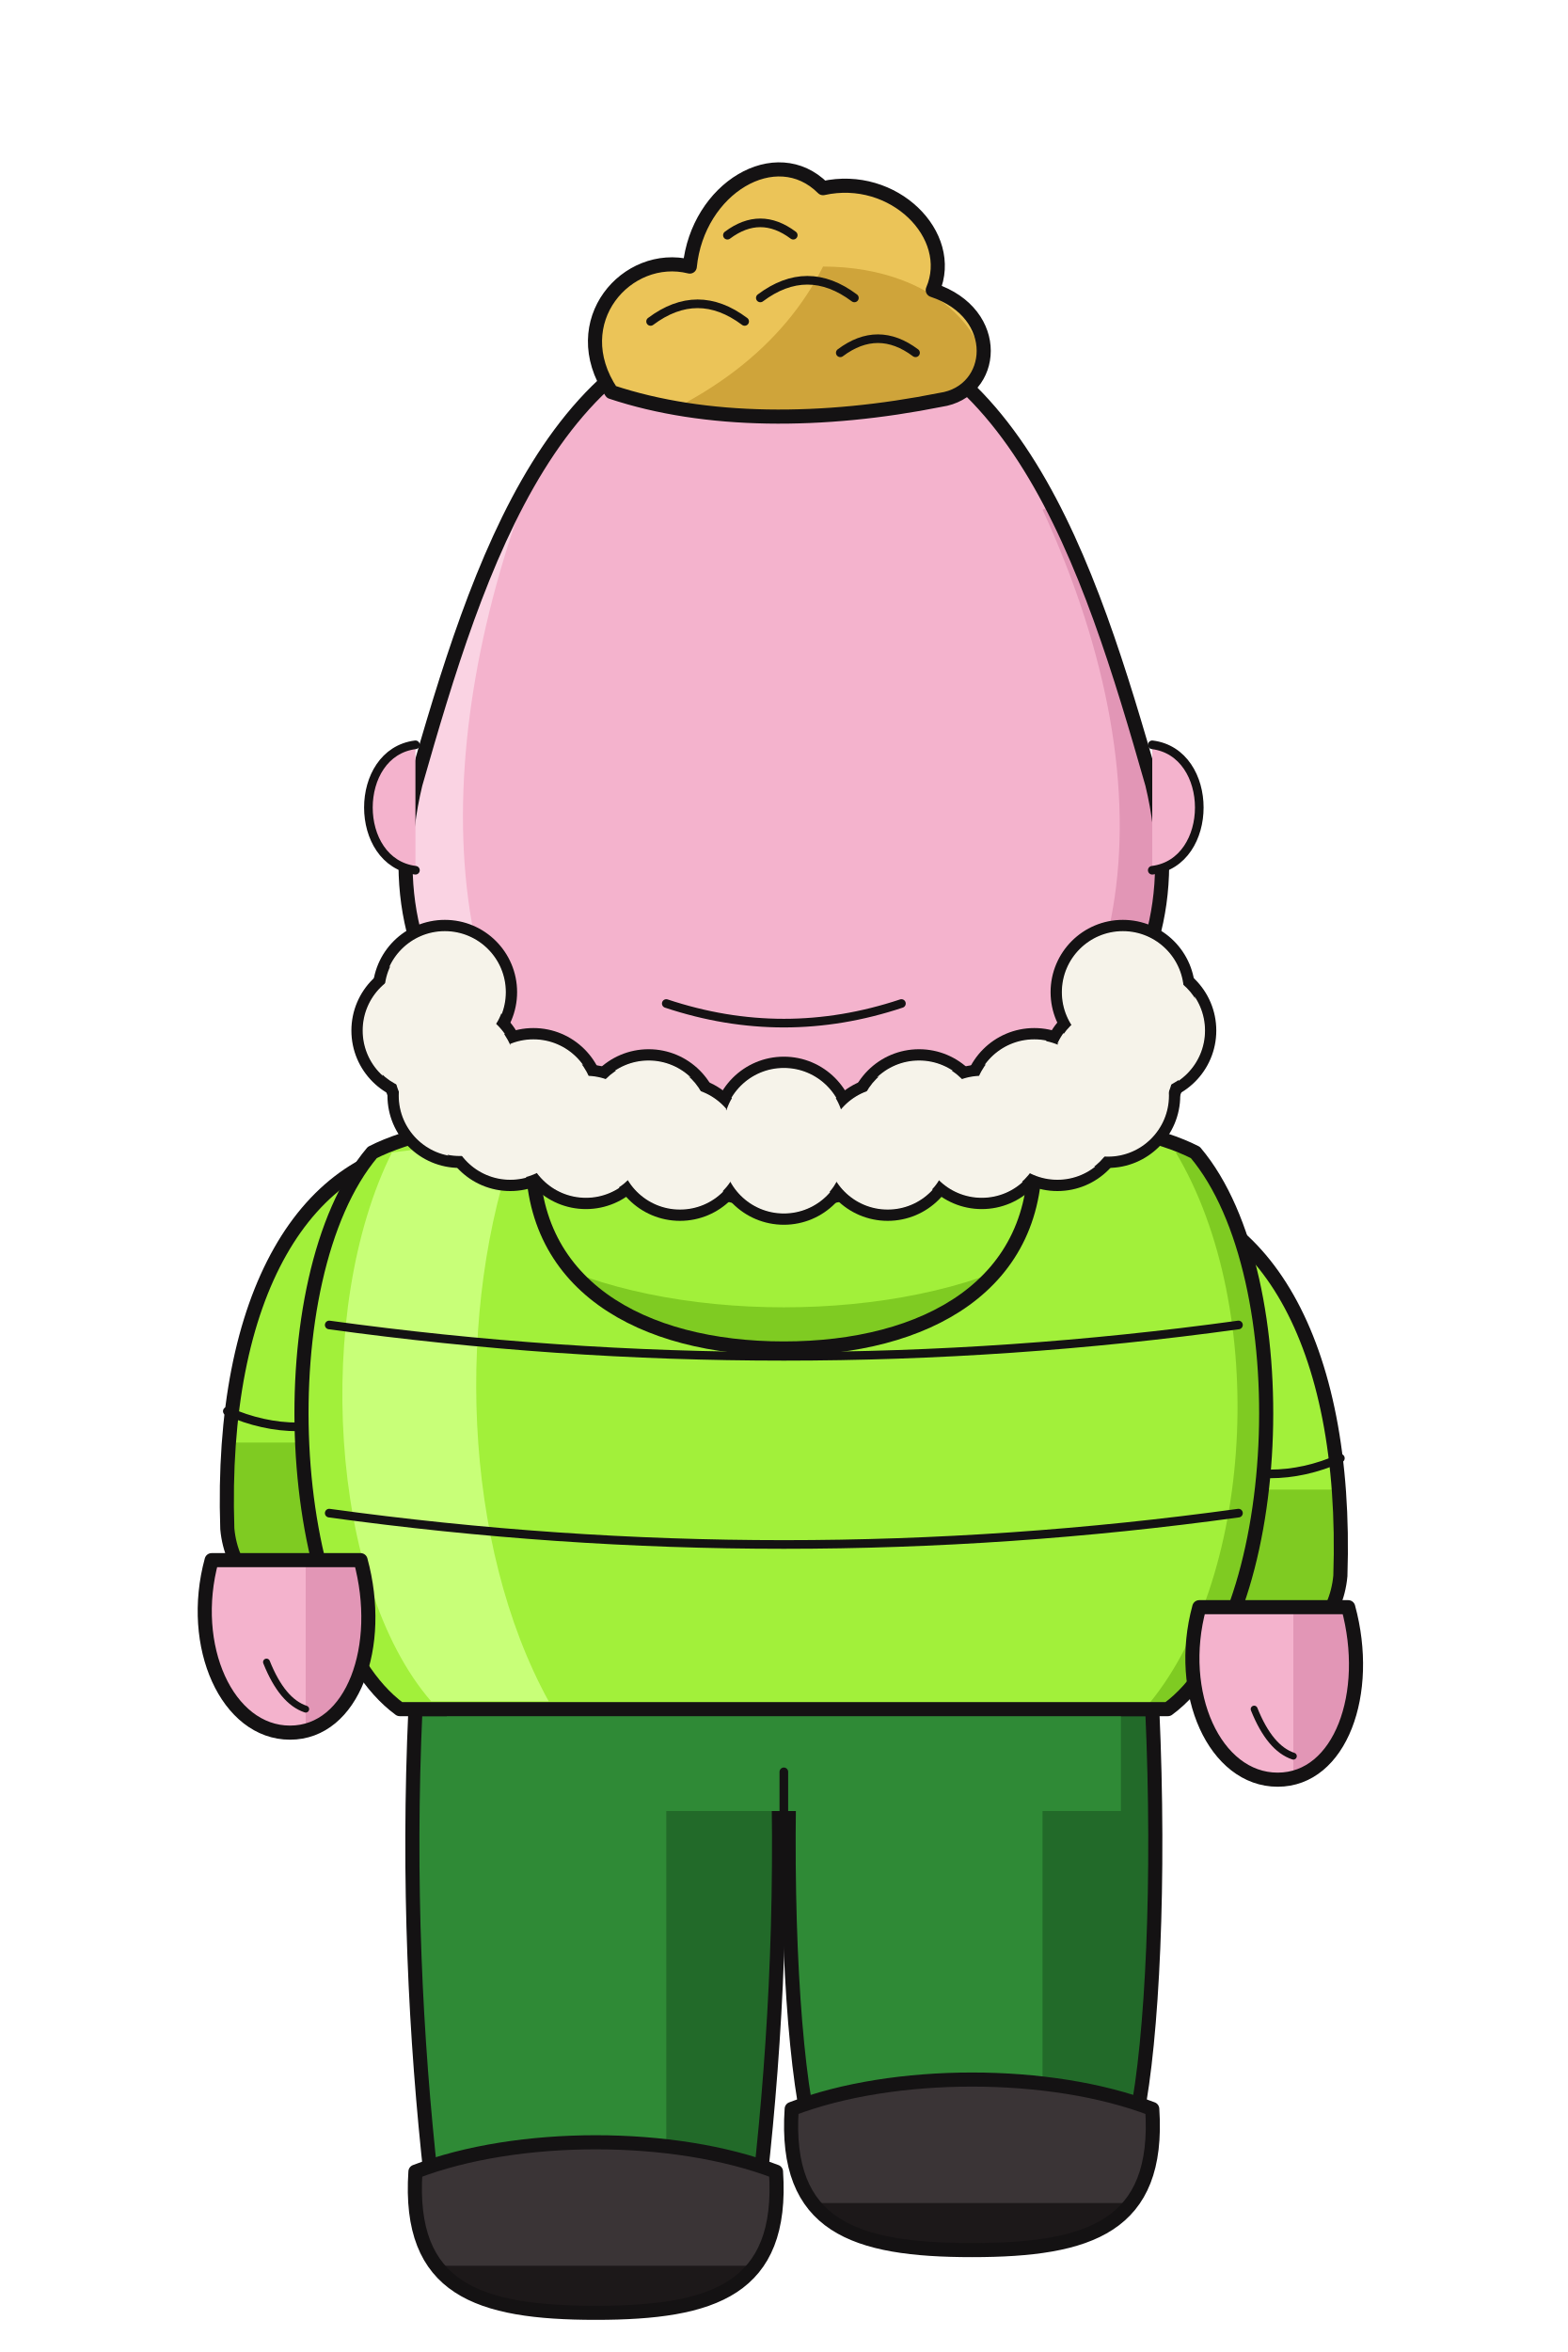
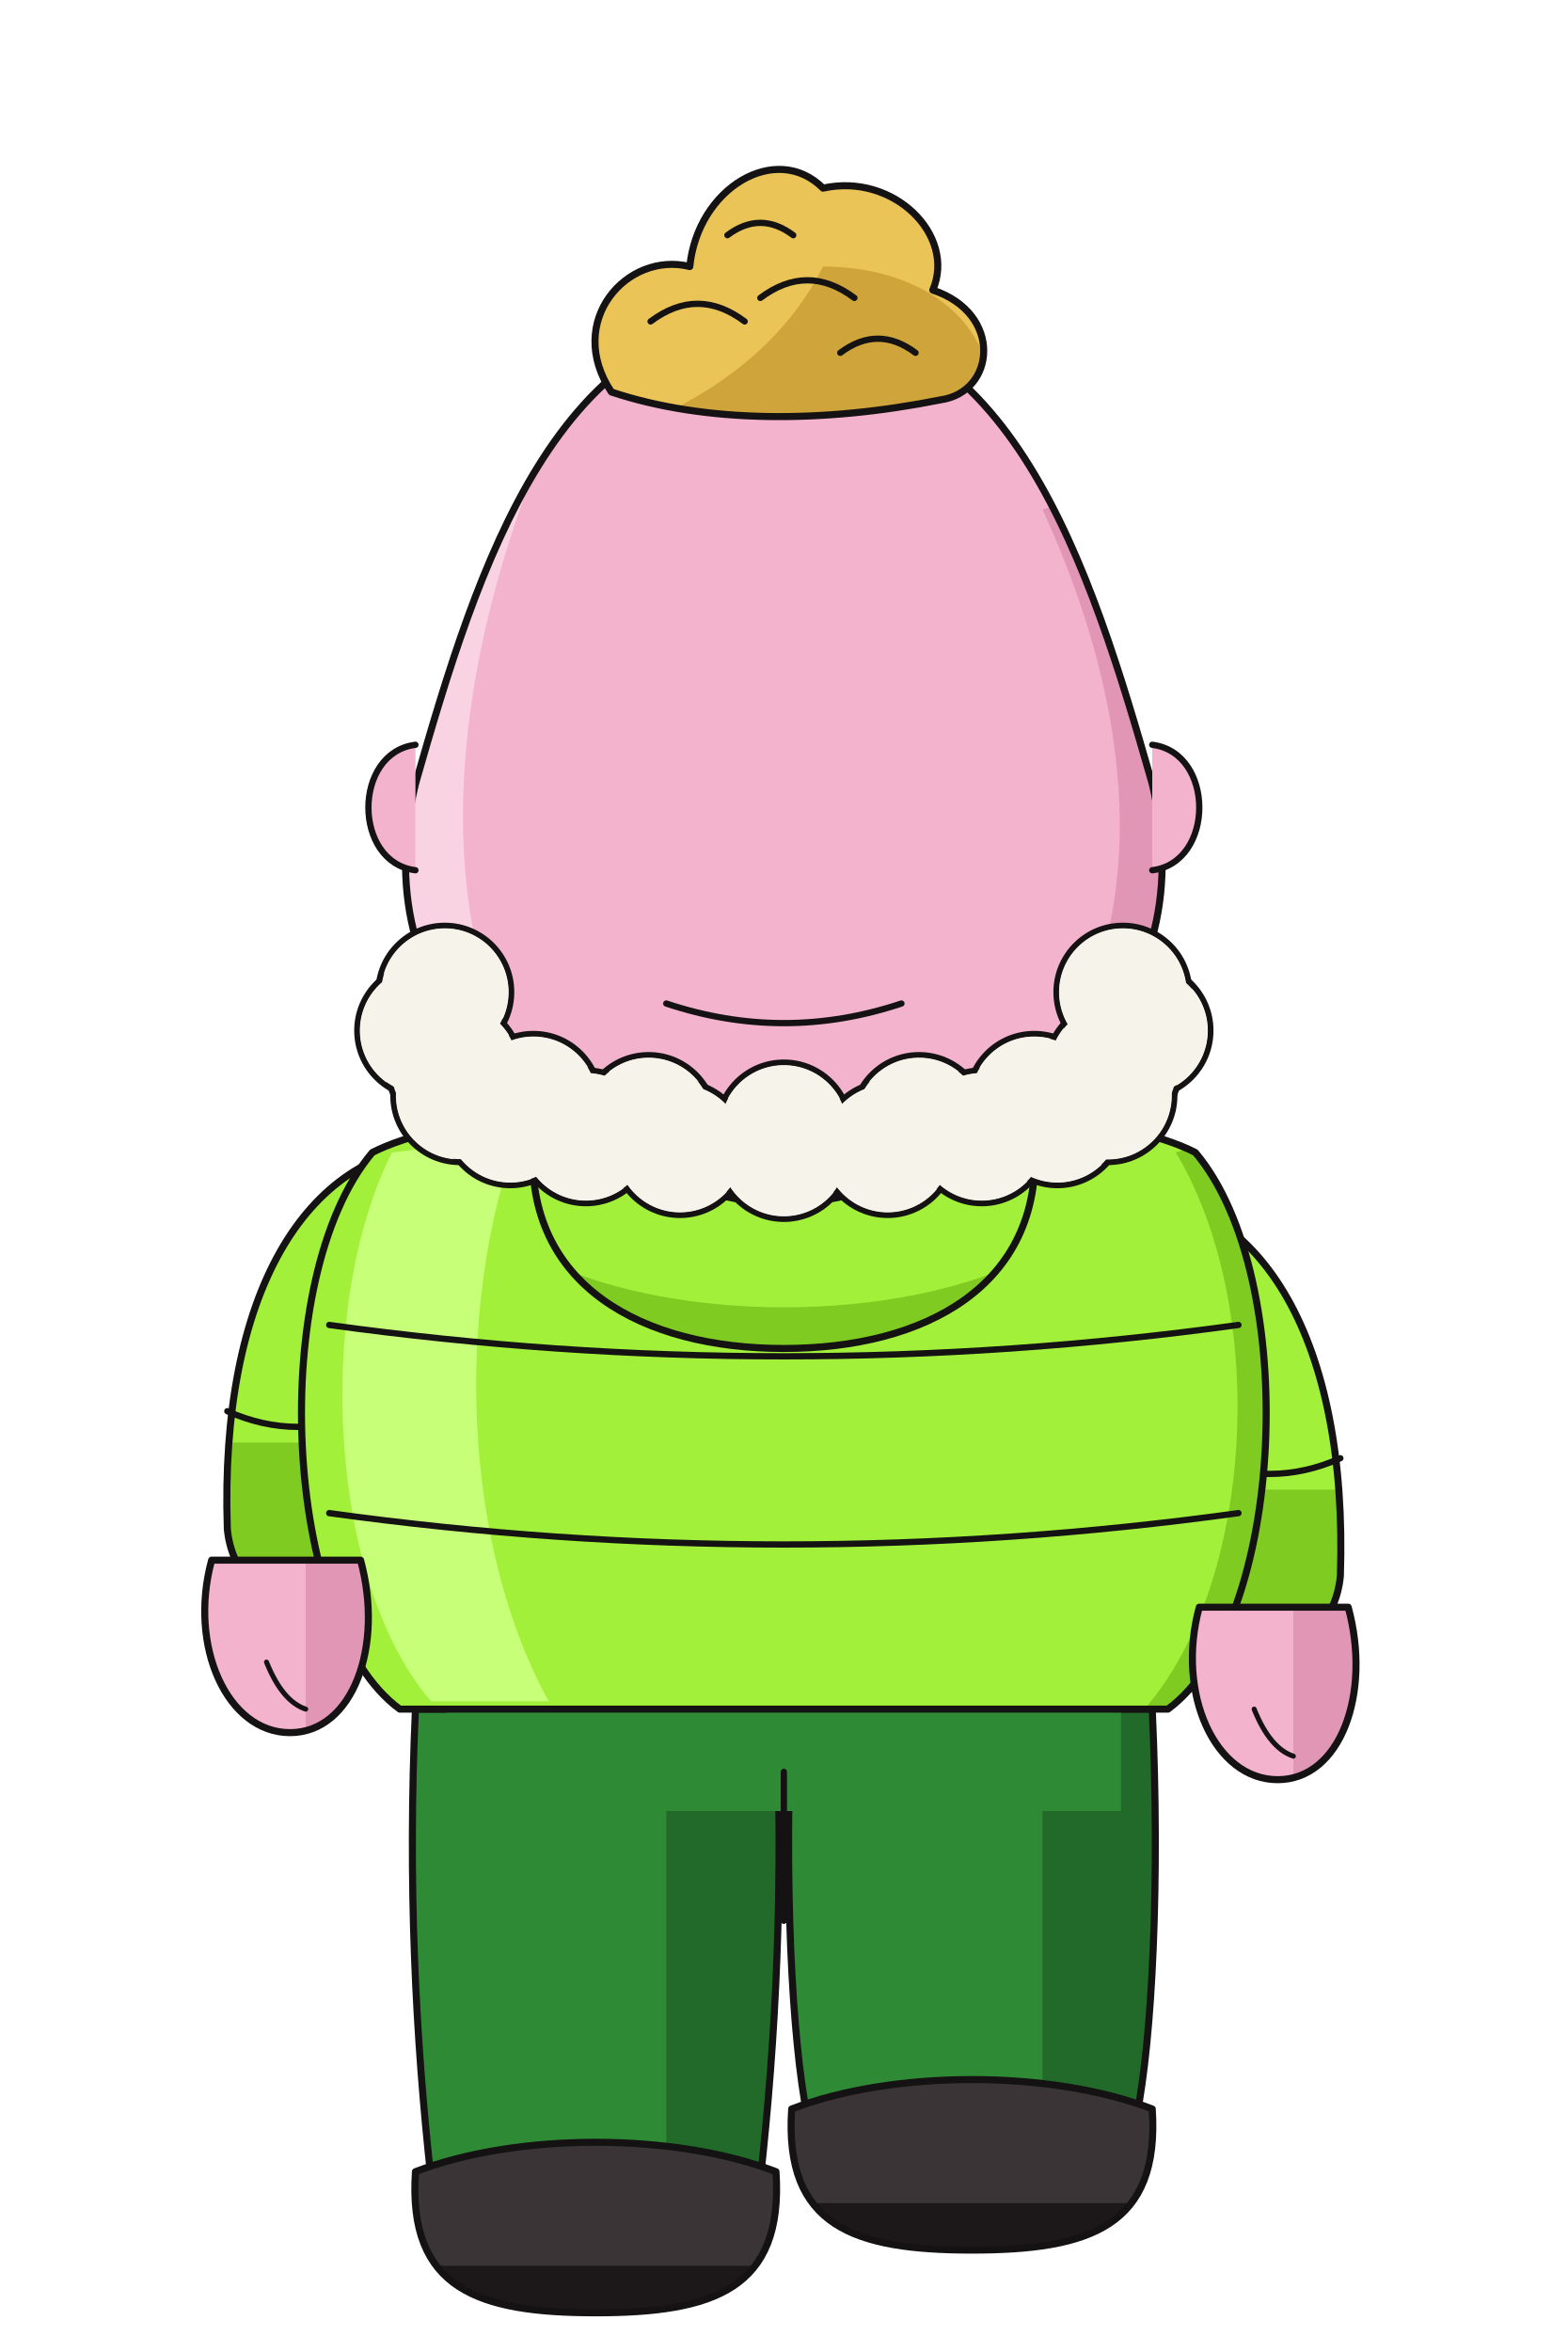
<svg xmlns="http://www.w3.org/2000/svg" width="800" height="1200" viewBox="0 0 400 600">
  <defs>
    <clipPath id="c1">
      <path d="M106,436 L198,436 C200,480 198,520 194,556.0 L110,556.0 C106,520 104,480 106,436 Z" />
    </clipPath>
    <clipPath id="c2">
      <path d="M106,554.0 C104,584.0 122,590.0 152,590.0 C182,590.0 200,584.0 198,554.0 C172,544.0 132,544.0 106,554.0 Z" />
    </clipPath>
    <clipPath id="c3">
      <path d="M202,436 L294,436 C296,480 294,520 290,540.0 L206,540.0 C202,520 200,480 202,436 Z" />
    </clipPath>
    <clipPath id="c4">
      <path d="M202,538.0 C200,568.0 218,574.0 248,574.0 C278,574.0 296,568.0 294,538.0 C268,528.0 228,528.0 202,538.0 Z" />
    </clipPath>
    <clipPath id="c5">
      <path d="M112,304 C78,306 56,342 58,402 C60,424 88,430 96,414 C100,376 106,342 118,318 Z" />
    </clipPath>
    <clipPath id="c6">
      <path d="M 288.0,304.0 C 322.0,306.0 344.0,342.0 342.0,402.0 C 340.0,424.0 312.0,430.0 304.0,414.0 C 300.0,376.0 294.0,342.0 282.0,318.0 Z" />
    </clipPath>
    <clipPath id="c7">
      <path d="M95,300 C68,332 72,420 102,442 L298,442 C328,420 332,332 305,300 C270,282 130,282 95,300 Z" />
    </clipPath>
    <clipPath id="c8">
      <path d="M136,298 C134,268 266,268 264,298 C266,334 236,350 200,350 C164,350 134,334 136,298 Z" />
    </clipPath>
    <clipPath id="c9">
      <path d="M200,86 C258,86 278,150 294,206 C308,264 262,302 200,302 C138,302 92,264 106,206 C122,150 142,86 200,86 Z" />
    </clipPath>
    <clipPath id="c10">
      <path d="M156.0,106 C144.0,88 160.0,70 176.0,74 C178.0,54 198.0,42 210.0,54 C228.0,50 244.0,66 238.0,80 C256.0,86 254.0,106 240.0,108 C210.0,114 180.0,114 156.0,106 Z" />
    </clipPath>
    <clipPath id="c11">
      <path d="M54,404.0 C48,426.0 58,448.0 74,448.0 C90,448.0 98,426.0 92,404.0 Z" />
    </clipPath>
    <clipPath id="c12">
      <path d="M306,416.0 C300,438.0 310,460.0 326,460.0 C342,460.0 350,438.0 344,416.0 Z" />
    </clipPath>
  </defs>
  <path d="M106,436 L198,436 C200,480 198,520 194,556.0 L110,556.0 C106,520 104,480 106,436 Z" fill="#2F8A36" />
  <g clip-path="url(#c1)">
    <path d="M170,430 L212,430 L212,566.0 L170,566.0 Z" fill="#226A29" />
  </g>
-   <path d="M106,436 L198,436 C200,480 198,520 194,556.0 L110,556.0 C106,520 104,480 106,436 Z" fill="none" stroke="#141213" stroke-width="3.6" stroke-linejoin="round" stroke-linecap="round" />
+   <path d="M106,436 L198,436 C200,480 198,520 194,556.0 L110,556.0 C106,520 104,480 106,436 Z" fill="none" stroke="#141213" stroke-width="1.8" stroke-linejoin="round" stroke-linecap="round" />
  <path d="M106,554.0 C104,584.0 122,590.0 152,590.0 C182,590.0 200,584.0 198,554.0 C172,544.0 132,544.0 106,554.0 Z" fill="#3A3436" />
  <g clip-path="url(#c2)">
    <path d="M92,578.0 L212,578.0 L212,598.0 L92,598.0 Z" fill="#1C1819" />
  </g>
-   <path d="M106,554.0 C104,584.0 122,590.0 152,590.0 C182,590.0 200,584.0 198,554.0 C172,544.0 132,544.0 106,554.0 Z" fill="none" stroke="#141213" stroke-width="3.6" stroke-linejoin="round" stroke-linecap="round" />
+   <path d="M106,554.0 C104,584.0 122,590.0 152,590.0 C182,590.0 200,584.0 198,554.0 C172,544.0 132,544.0 106,554.0 Z" fill="none" stroke="#141213" stroke-width="1.8" stroke-linejoin="round" stroke-linecap="round" />
  <path d="M202,436 L294,436 C296,480 294,520 290,540.0 L206,540.0 C202,520 200,480 202,436 Z" fill="#2F8A36" />
  <g clip-path="url(#c3)">
    <path d="M266,430 L308,430 L308,550.0 L266,550.0 Z" fill="#226A29" />
  </g>
-   <path d="M202,436 L294,436 C296,480 294,520 290,540.0 L206,540.0 C202,520 200,480 202,436 Z" fill="none" stroke="#141213" stroke-width="3.6" stroke-linejoin="round" stroke-linecap="round" />
+   <path d="M202,436 L294,436 C296,480 294,520 290,540.0 L206,540.0 C202,520 200,480 202,436 Z" fill="none" stroke="#141213" stroke-width="1.8" stroke-linejoin="round" stroke-linecap="round" />
  <path d="M202,538.0 C200,568.0 218,574.0 248,574.0 C278,574.0 296,568.0 294,538.0 C268,528.0 228,528.0 202,538.0 Z" fill="#3A3436" />
  <g clip-path="url(#c4)">
    <path d="M188,562.0 L308,562.0 L308,582.0 L188,582.0 Z" fill="#1C1819" />
  </g>
-   <path d="M202,538.0 C200,568.0 218,574.0 248,574.0 C278,574.0 296,568.0 294,538.0 C268,528.0 228,528.0 202,538.0 Z" fill="none" stroke="#141213" stroke-width="3.6" stroke-linejoin="round" stroke-linecap="round" />
+   <path d="M202,538.0 C200,568.0 218,574.0 248,574.0 C278,574.0 296,568.0 294,538.0 C268,528.0 228,528.0 202,538.0 Z" fill="none" stroke="#141213" stroke-width="1.8" stroke-linejoin="round" stroke-linecap="round" />
  <path d="M114,436 L286,436 L286,462 L114,462 Z" fill="#2F8A36" />
-   <path d="M200,452 L200,490" fill="none" stroke="#141213" stroke-width="2.2" stroke-linejoin="round" stroke-linecap="round" />
+   <path d="M200,452 L200,490" fill="none" stroke="#141213" stroke-width="1.6" stroke-linejoin="round" stroke-linecap="round" />
  <g transform="translate(0,-6.0)">
    <g transform="translate(0,-6.0)">
      <path d="M112,304 C78,306 56,342 58,402 C60,424 88,430 96,414 C100,376 106,342 118,318 Z" fill="#A2F03A" />
      <g clip-path="url(#c5)">
        <path d="M0,380 L400,380 L400,440 L0,440 Z" fill="#7FCB22" />
      </g>
-       <path d="M112,304 C78,306 56,342 58,402 C60,424 88,430 96,414 C100,376 106,342 118,318 Z" fill="none" stroke="#141213" stroke-width="3.6" stroke-linejoin="round" stroke-linecap="round" />
-       <path d="M58,372 Q76,380 94,372" fill="none" stroke="#141213" stroke-width="2.2" stroke-linejoin="round" stroke-linecap="round" />
+       <path d="M112,304 C78,306 56,342 58,402 C60,424 88,430 96,414 C100,376 106,342 118,318 Z" fill="none" stroke="#141213" stroke-width="1.8" stroke-linejoin="round" stroke-linecap="round" />
+       <path d="M58,372 Q76,380 94,372" fill="none" stroke="#141213" stroke-width="1.6" stroke-linejoin="round" stroke-linecap="round" />
    </g>
    <g transform="translate(0,6.0)">
      <path d="M 288.0,304.0 C 322.0,306.0 344.0,342.0 342.0,402.0 C 340.0,424.0 312.0,430.0 304.0,414.0 C 300.0,376.0 294.0,342.0 282.0,318.0 Z" fill="#A2F03A" />
      <g clip-path="url(#c6)">
        <path d="M0,380 L400,380 L400,440 L0,440 Z" fill="#7FCB22" />
      </g>
-       <path d="M 288.0,304.0 C 322.0,306.0 344.0,342.0 342.0,402.0 C 340.0,424.0 312.0,430.0 304.0,414.0 C 300.0,376.0 294.0,342.0 282.0,318.0 Z" fill="none" stroke="#141213" stroke-width="3.6" stroke-linejoin="round" stroke-linecap="round" />
-       <path d="M306,372 Q324,380 342,372" fill="none" stroke="#141213" stroke-width="2.2" stroke-linejoin="round" stroke-linecap="round" />
+       <path d="M 288.0,304.0 C 322.0,306.0 344.0,342.0 342.0,402.0 C 340.0,424.0 312.0,430.0 304.0,414.0 C 300.0,376.0 294.0,342.0 282.0,318.0 Z" fill="none" stroke="#141213" stroke-width="1.8" stroke-linejoin="round" stroke-linecap="round" />
+       <path d="M306,372 Q324,380 342,372" fill="none" stroke="#141213" stroke-width="1.6" stroke-linejoin="round" stroke-linecap="round" />
    </g>
    <path d="M95,300 C68,332 72,420 102,442 L298,442 C328,420 332,332 305,300 C270,282 130,282 95,300 Z" fill="#A2F03A" />
    <g clip-path="url(#c7)">
      <path d="M300,300 C324,340 320,410 292,442 L330,442 L330,290 Z" fill="#7FCB22" />
    </g>
    <g clip-path="url(#c7)">
      <path d="M100,300 C80,340 84,410 110,440 L140,440 C118,400 116,340 132,296 Z" fill="#C8FF78" />
    </g>
-     <path d="M95,300 C68,332 72,420 102,442 L298,442 C328,420 332,332 305,300 C270,282 130,282 95,300 Z" fill="none" stroke="#141213" stroke-width="3.6" stroke-linejoin="round" stroke-linecap="round" />
-     <path d="M84,344 Q200,360 316,344" fill="none" stroke="#141213" stroke-width="2.2" stroke-linejoin="round" stroke-linecap="round" />
-     <path d="M84,392 Q200,408 316,392" fill="none" stroke="#141213" stroke-width="2.2" stroke-linejoin="round" stroke-linecap="round" />
+     <path d="M95,300 C68,332 72,420 102,442 L298,442 C328,420 332,332 305,300 C270,282 130,282 95,300 Z" fill="none" stroke="#141213" stroke-width="1.8" stroke-linejoin="round" stroke-linecap="round" />
+     <path d="M84,344 Q200,360 316,344" fill="none" stroke="#141213" stroke-width="1.6" stroke-linejoin="round" stroke-linecap="round" />
+     <path d="M84,392 Q200,408 316,392" fill="none" stroke="#141213" stroke-width="1.6" stroke-linejoin="round" stroke-linecap="round" />
    <path d="M136,298 C134,268 266,268 264,298 C266,334 236,350 200,350 C164,350 134,334 136,298 Z" fill="#A2F03A" />
    <g clip-path="url(#c8)">
      <path d="M136,326 C170,344 230,344 264,326 L264,360 L136,360 Z" fill="#7FCB22" />
    </g>
-     <path d="M136,298 C134,268 266,268 264,298 C266,334 236,350 200,350 C164,350 134,334 136,298 Z" fill="none" stroke="#141213" stroke-width="3.6" stroke-linejoin="round" stroke-linecap="round" />
-     <path d="M158,300 Q200,326 242,300" fill="none" stroke="#141213" stroke-width="2.2" stroke-linejoin="round" stroke-linecap="round" />
+     <path d="M136,298 C134,268 266,268 264,298 C266,334 236,350 200,350 C164,350 134,334 136,298 Z" fill="none" stroke="#141213" stroke-width="1.8" stroke-linejoin="round" stroke-linecap="round" />
+     <path d="M158,300 Q200,326 242,300" fill="none" stroke="#141213" stroke-width="1.6" stroke-linejoin="round" stroke-linecap="round" />
    <path d="M200,86 C258,86 278,150 294,206 C308,264 262,302 200,302 C138,302 92,264 106,206 C122,150 142,86 200,86 Z" fill="#F4B3CD" />
    <g clip-path="url(#c9)">
      <path d="M266,136 C300,210 290,276 236,306 L312,306 L312,120 Z" fill="#E296B6" />
    </g>
    <g clip-path="url(#c9)">
      <path d="M146,104 C114,170 104,250 146,296 L96,306 L90,96 Z" fill="#FAD3E3" />
    </g>
-     <path d="M200,86 C258,86 278,150 294,206 C308,264 262,302 200,302 C138,302 92,264 106,206 C122,150 142,86 200,86 Z" fill="none" stroke="#141213" stroke-width="3.6" stroke-linejoin="round" stroke-linecap="round" />
-     <path d="M170,262 Q200,272 230,262" fill="none" stroke="#141213" stroke-width="2.2" stroke-linejoin="round" stroke-linecap="round" />
-     <path d="M106,196 C90,198 90,226 106,228" fill="#F4B3CD" stroke="#141213" stroke-width="2.2" stroke-linejoin="round" stroke-linecap="round" />
-     <path d="M294,196 C310,198 310,226 294,228" fill="#F4B3CD" stroke="#141213" stroke-width="2.2" stroke-linejoin="round" stroke-linecap="round" />
-     <ellipse cx="113.5" cy="259.1" rx="17.0" ry="17.0" fill="#F6F3EA" stroke="#141213" stroke-width="2.88" />
-     <ellipse cx="108.1" cy="268.9" rx="17.0" ry="17.0" fill="#F6F3EA" stroke="#141213" stroke-width="2.88" />
-     <ellipse cx="116.0" cy="278.6" rx="17.0" ry="17.0" fill="#F6F3EA" stroke="#141213" stroke-width="2.88" />
-     <ellipse cx="136.1" cy="286.7" rx="17.0" ry="17.0" fill="#F6F3EA" stroke="#141213" stroke-width="2.88" />
-     <ellipse cx="165.5" cy="292.1" rx="17.0" ry="17.0" fill="#F6F3EA" stroke="#141213" stroke-width="2.88" />
-     <ellipse cx="200.0" cy="294.0" rx="17.0" ry="17.0" fill="#F6F3EA" stroke="#141213" stroke-width="2.88" />
-     <ellipse cx="234.5" cy="292.1" rx="17.0" ry="17.0" fill="#F6F3EA" stroke="#141213" stroke-width="2.88" />
-     <ellipse cx="263.9" cy="286.7" rx="17.0" ry="17.0" fill="#F6F3EA" stroke="#141213" stroke-width="2.88" />
-     <ellipse cx="284.0" cy="278.6" rx="17.0" ry="17.0" fill="#F6F3EA" stroke="#141213" stroke-width="2.88" />
-     <ellipse cx="291.9" cy="268.9" rx="17.0" ry="17.0" fill="#F6F3EA" stroke="#141213" stroke-width="2.88" />
-     <ellipse cx="286.5" cy="259.1" rx="17.0" ry="17.0" fill="#F6F3EA" stroke="#141213" stroke-width="2.88" />
-     <ellipse cx="117.3" cy="285.5" rx="17.0" ry="17.0" fill="#F6F3EA" stroke="#141213" stroke-width="2.88" />
-     <ellipse cx="130.2" cy="291.4" rx="17.0" ry="17.0" fill="#F6F3EA" stroke="#141213" stroke-width="2.88" />
-     <ellipse cx="149.5" cy="296.0" rx="17.0" ry="17.0" fill="#F6F3EA" stroke="#141213" stroke-width="2.88" />
-     <ellipse cx="173.5" cy="299.0" rx="17.0" ry="17.0" fill="#F6F3EA" stroke="#141213" stroke-width="2.88" />
-     <ellipse cx="200.0" cy="300.0" rx="17.0" ry="17.0" fill="#F6F3EA" stroke="#141213" stroke-width="2.88" />
-     <ellipse cx="226.5" cy="299.0" rx="17.0" ry="17.0" fill="#F6F3EA" stroke="#141213" stroke-width="2.88" />
-     <ellipse cx="250.5" cy="296.0" rx="17.0" ry="17.0" fill="#F6F3EA" stroke="#141213" stroke-width="2.88" />
-     <ellipse cx="269.8" cy="291.4" rx="17.0" ry="17.0" fill="#F6F3EA" stroke="#141213" stroke-width="2.88" />
-     <ellipse cx="282.7" cy="285.5" rx="17.0" ry="17.0" fill="#F6F3EA" stroke="#141213" stroke-width="2.88" />
-     <ellipse cx="113.5" cy="259.1" rx="15.4" ry="15.4" fill="#F6F3EA" />
-     <ellipse cx="108.1" cy="268.9" rx="15.4" ry="15.4" fill="#F6F3EA" />
-     <ellipse cx="116.0" cy="278.6" rx="15.4" ry="15.4" fill="#F6F3EA" />
-     <ellipse cx="136.1" cy="286.7" rx="15.4" ry="15.4" fill="#F6F3EA" />
-     <ellipse cx="165.5" cy="292.1" rx="15.4" ry="15.4" fill="#F6F3EA" />
-     <ellipse cx="200.0" cy="294.0" rx="15.4" ry="15.4" fill="#F6F3EA" />
-     <ellipse cx="234.5" cy="292.1" rx="15.4" ry="15.4" fill="#F6F3EA" />
-     <ellipse cx="263.9" cy="286.7" rx="15.4" ry="15.4" fill="#F6F3EA" />
-     <ellipse cx="284.0" cy="278.6" rx="15.4" ry="15.4" fill="#F6F3EA" />
-     <ellipse cx="291.9" cy="268.9" rx="15.4" ry="15.4" fill="#F6F3EA" />
-     <ellipse cx="286.5" cy="259.1" rx="15.4" ry="15.4" fill="#F6F3EA" />
-     <ellipse cx="117.3" cy="285.5" rx="15.4" ry="15.4" fill="#F6F3EA" />
-     <ellipse cx="130.2" cy="291.4" rx="15.4" ry="15.4" fill="#F6F3EA" />
-     <ellipse cx="149.5" cy="296.0" rx="15.4" ry="15.4" fill="#F6F3EA" />
-     <ellipse cx="173.5" cy="299.0" rx="15.4" ry="15.4" fill="#F6F3EA" />
-     <ellipse cx="200.0" cy="300.0" rx="15.4" ry="15.4" fill="#F6F3EA" />
-     <ellipse cx="226.5" cy="299.0" rx="15.4" ry="15.4" fill="#F6F3EA" />
-     <ellipse cx="250.5" cy="296.0" rx="15.4" ry="15.4" fill="#F6F3EA" />
-     <ellipse cx="269.8" cy="291.4" rx="15.4" ry="15.4" fill="#F6F3EA" />
-     <ellipse cx="282.7" cy="285.5" rx="15.4" ry="15.4" fill="#F6F3EA" />
+     <path d="M200,86 C258,86 278,150 294,206 C308,264 262,302 200,302 C138,302 92,264 106,206 C122,150 142,86 200,86 Z" fill="none" stroke="#141213" stroke-width="1.8" stroke-linejoin="round" stroke-linecap="round" />
+     <path d="M170,262 Q200,272 230,262" fill="none" stroke="#141213" stroke-width="1.6" stroke-linejoin="round" stroke-linecap="round" />
+     <path d="M106,196 C90,198 90,226 106,228" fill="#F4B3CD" stroke="#141213" stroke-width="1.6" stroke-linejoin="round" stroke-linecap="round" />
+     <path d="M294,196 C310,198 310,226 294,228" fill="#F4B3CD" stroke="#141213" stroke-width="1.6" stroke-linejoin="round" stroke-linecap="round" />
+     <ellipse cx="113.5" cy="259.1" rx="17.0" ry="17.0" fill="#F6F3EA" stroke="#141213" stroke-width="1.44" />
+     <ellipse cx="108.1" cy="268.9" rx="17.0" ry="17.0" fill="#F6F3EA" stroke="#141213" stroke-width="1.44" />
+     <ellipse cx="116.0" cy="278.6" rx="17.0" ry="17.0" fill="#F6F3EA" stroke="#141213" stroke-width="1.44" />
+     <ellipse cx="136.1" cy="286.7" rx="17.0" ry="17.0" fill="#F6F3EA" stroke="#141213" stroke-width="1.44" />
+     <ellipse cx="165.5" cy="292.1" rx="17.0" ry="17.0" fill="#F6F3EA" stroke="#141213" stroke-width="1.44" />
+     <ellipse cx="200.0" cy="294.0" rx="17.0" ry="17.0" fill="#F6F3EA" stroke="#141213" stroke-width="1.44" />
+     <ellipse cx="234.5" cy="292.1" rx="17.0" ry="17.0" fill="#F6F3EA" stroke="#141213" stroke-width="1.44" />
+     <ellipse cx="263.9" cy="286.7" rx="17.0" ry="17.0" fill="#F6F3EA" stroke="#141213" stroke-width="1.44" />
+     <ellipse cx="284.0" cy="278.6" rx="17.0" ry="17.0" fill="#F6F3EA" stroke="#141213" stroke-width="1.44" />
+     <ellipse cx="291.9" cy="268.9" rx="17.0" ry="17.0" fill="#F6F3EA" stroke="#141213" stroke-width="1.44" />
+     <ellipse cx="286.5" cy="259.1" rx="17.0" ry="17.0" fill="#F6F3EA" stroke="#141213" stroke-width="1.44" />
+     <ellipse cx="117.3" cy="285.5" rx="17.0" ry="17.0" fill="#F6F3EA" stroke="#141213" stroke-width="1.44" />
+     <ellipse cx="130.2" cy="291.4" rx="17.0" ry="17.0" fill="#F6F3EA" stroke="#141213" stroke-width="1.44" />
+     <ellipse cx="149.5" cy="296.0" rx="17.0" ry="17.0" fill="#F6F3EA" stroke="#141213" stroke-width="1.44" />
+     <ellipse cx="173.5" cy="299.0" rx="17.0" ry="17.0" fill="#F6F3EA" stroke="#141213" stroke-width="1.44" />
+     <ellipse cx="200.0" cy="300.0" rx="17.0" ry="17.0" fill="#F6F3EA" stroke="#141213" stroke-width="1.44" />
+     <ellipse cx="226.5" cy="299.0" rx="17.0" ry="17.0" fill="#F6F3EA" stroke="#141213" stroke-width="1.44" />
+     <ellipse cx="250.5" cy="296.0" rx="17.0" ry="17.0" fill="#F6F3EA" stroke="#141213" stroke-width="1.44" />
+     <ellipse cx="269.8" cy="291.4" rx="17.0" ry="17.0" fill="#F6F3EA" stroke="#141213" stroke-width="1.44" />
+     <ellipse cx="282.7" cy="285.5" rx="17.0" ry="17.0" fill="#F6F3EA" stroke="#141213" stroke-width="1.44" />
+     <ellipse cx="113.5" cy="259.1" rx="16.2" ry="16.2" fill="#F6F3EA" />
+     <ellipse cx="108.1" cy="268.9" rx="16.2" ry="16.2" fill="#F6F3EA" />
+     <ellipse cx="116.0" cy="278.6" rx="16.2" ry="16.2" fill="#F6F3EA" />
+     <ellipse cx="136.1" cy="286.7" rx="16.2" ry="16.2" fill="#F6F3EA" />
+     <ellipse cx="165.5" cy="292.1" rx="16.2" ry="16.2" fill="#F6F3EA" />
+     <ellipse cx="200.0" cy="294.0" rx="16.2" ry="16.2" fill="#F6F3EA" />
+     <ellipse cx="234.5" cy="292.1" rx="16.2" ry="16.2" fill="#F6F3EA" />
+     <ellipse cx="263.9" cy="286.7" rx="16.2" ry="16.2" fill="#F6F3EA" />
+     <ellipse cx="284.0" cy="278.6" rx="16.2" ry="16.2" fill="#F6F3EA" />
+     <ellipse cx="291.9" cy="268.9" rx="16.2" ry="16.2" fill="#F6F3EA" />
+     <ellipse cx="286.5" cy="259.1" rx="16.2" ry="16.2" fill="#F6F3EA" />
+     <ellipse cx="117.3" cy="285.5" rx="16.2" ry="16.2" fill="#F6F3EA" />
+     <ellipse cx="130.2" cy="291.4" rx="16.2" ry="16.2" fill="#F6F3EA" />
+     <ellipse cx="149.5" cy="296.0" rx="16.2" ry="16.2" fill="#F6F3EA" />
+     <ellipse cx="173.5" cy="299.0" rx="16.2" ry="16.2" fill="#F6F3EA" />
+     <ellipse cx="200.0" cy="300.0" rx="16.2" ry="16.2" fill="#F6F3EA" />
+     <ellipse cx="226.5" cy="299.0" rx="16.2" ry="16.2" fill="#F6F3EA" />
+     <ellipse cx="250.5" cy="296.0" rx="16.2" ry="16.2" fill="#F6F3EA" />
+     <ellipse cx="269.8" cy="291.4" rx="16.2" ry="16.2" fill="#F6F3EA" />
+     <ellipse cx="282.7" cy="285.5" rx="16.2" ry="16.2" fill="#F6F3EA" />
    <path d="M156.0,106 C144.0,88 160.0,70 176.0,74 C178.0,54 198.0,42 210.0,54 C228.0,50 244.0,66 238.0,80 C256.0,86 254.0,106 240.0,108 C210.0,114 180.0,114 156.0,106 Z" fill="#EBC458" />
    <g clip-path="url(#c10)">
      <path d="M210.0,74 C240.0,74 260.0,94 250.0,119 L150.0,119 C180.0,110 200,94 210.0,74 Z" fill="#CFA43A" />
    </g>
-     <path d="M156.0,106 C144.0,88 160.0,70 176.0,74 C178.0,54 198.0,42 210.0,54 C228.0,50 244.0,66 238.0,80 C256.0,86 254.0,106 240.0,108 C210.0,114 180.0,114 156.0,106 Z" fill="none" stroke="#141213" stroke-width="3.6" stroke-linejoin="round" stroke-linecap="round" />
-     <path d="M166.0,88.0 Q178.0,79.0 190.0,88.0" fill="none" stroke="#141213" stroke-width="2.2" stroke-linejoin="round" stroke-linecap="round" />
-     <path d="M194.0,82.0 Q206.0,73.0 218.0,82.0" fill="none" stroke="#141213" stroke-width="2.2" stroke-linejoin="round" stroke-linecap="round" />
-     <path d="M185.6,66.0 Q194.0,59.7 202.4,66.0" fill="none" stroke="#141213" stroke-width="2.2" stroke-linejoin="round" stroke-linecap="round" />
-     <path d="M214.4,96.0 Q224.0,88.8 233.6,96.0" fill="none" stroke="#141213" stroke-width="2.2" stroke-linejoin="round" stroke-linecap="round" />
+     <path d="M156.0,106 C144.0,88 160.0,70 176.0,74 C178.0,54 198.0,42 210.0,54 C228.0,50 244.0,66 238.0,80 C256.0,86 254.0,106 240.0,108 C210.0,114 180.0,114 156.0,106 Z" fill="none" stroke="#141213" stroke-width="1.8" stroke-linejoin="round" stroke-linecap="round" />
+     <path d="M166.0,88.0 Q178.0,79.0 190.0,88.0" fill="none" stroke="#141213" stroke-width="1.6" stroke-linejoin="round" stroke-linecap="round" />
+     <path d="M194.0,82.0 Q206.0,73.0 218.0,82.0" fill="none" stroke="#141213" stroke-width="1.6" stroke-linejoin="round" stroke-linecap="round" />
+     <path d="M185.6,66.0 Q194.0,59.7 202.4,66.0" fill="none" stroke="#141213" stroke-width="1.6" stroke-linejoin="round" stroke-linecap="round" />
+     <path d="M214.4,96.0 Q224.0,88.8 233.6,96.0" fill="none" stroke="#141213" stroke-width="1.6" stroke-linejoin="round" stroke-linecap="round" />
    <path d="M54,404.0 C48,426.0 58,448.0 74,448.0 C90,448.0 98,426.0 92,404.0 Z" fill="#F4B3CD" />
    <g clip-path="url(#c11)">
      <path d="M78,402.0 L104,402.0 L104,452.0 L78,452.0 Z" fill="#E296B6" />
    </g>
-     <path d="M54,404.0 C48,426.0 58,448.0 74,448.0 C90,448.0 98,426.0 92,404.0 Z" fill="none" stroke="#141213" stroke-width="3.6" stroke-linejoin="round" stroke-linecap="round" />
-     <path d="M68,430.0 Q72,440.0 78,442.0" fill="none" stroke="#141213" stroke-width="1.76" stroke-linejoin="round" stroke-linecap="round" />
+     <path d="M54,404.0 C48,426.0 58,448.0 74,448.0 C90,448.0 98,426.0 92,404.0 Z" fill="none" stroke="#141213" stroke-width="1.8" stroke-linejoin="round" stroke-linecap="round" />
+     <path d="M68,430.0 Q72,440.0 78,442.0" fill="none" stroke="#141213" stroke-width="1.28" stroke-linejoin="round" stroke-linecap="round" />
    <path d="M306,416.0 C300,438.0 310,460.0 326,460.0 C342,460.0 350,438.0 344,416.0 Z" fill="#F4B3CD" />
    <g clip-path="url(#c12)">
      <path d="M330,414.0 L356,414.0 L356,464.0 L330,464.0 Z" fill="#E296B6" />
    </g>
-     <path d="M306,416.0 C300,438.0 310,460.0 326,460.0 C342,460.0 350,438.0 344,416.0 Z" fill="none" stroke="#141213" stroke-width="3.6" stroke-linejoin="round" stroke-linecap="round" />
-     <path d="M320,442.0 Q324,452.0 330,454.0" fill="none" stroke="#141213" stroke-width="1.76" stroke-linejoin="round" stroke-linecap="round" />
+     <path d="M306,416.0 C300,438.0 310,460.0 326,460.0 C342,460.0 350,438.0 344,416.0 Z" fill="none" stroke="#141213" stroke-width="1.8" stroke-linejoin="round" stroke-linecap="round" />
+     <path d="M320,442.0 Q324,452.0 330,454.0" fill="none" stroke="#141213" stroke-width="1.28" stroke-linejoin="round" stroke-linecap="round" />
  </g>
</svg>
